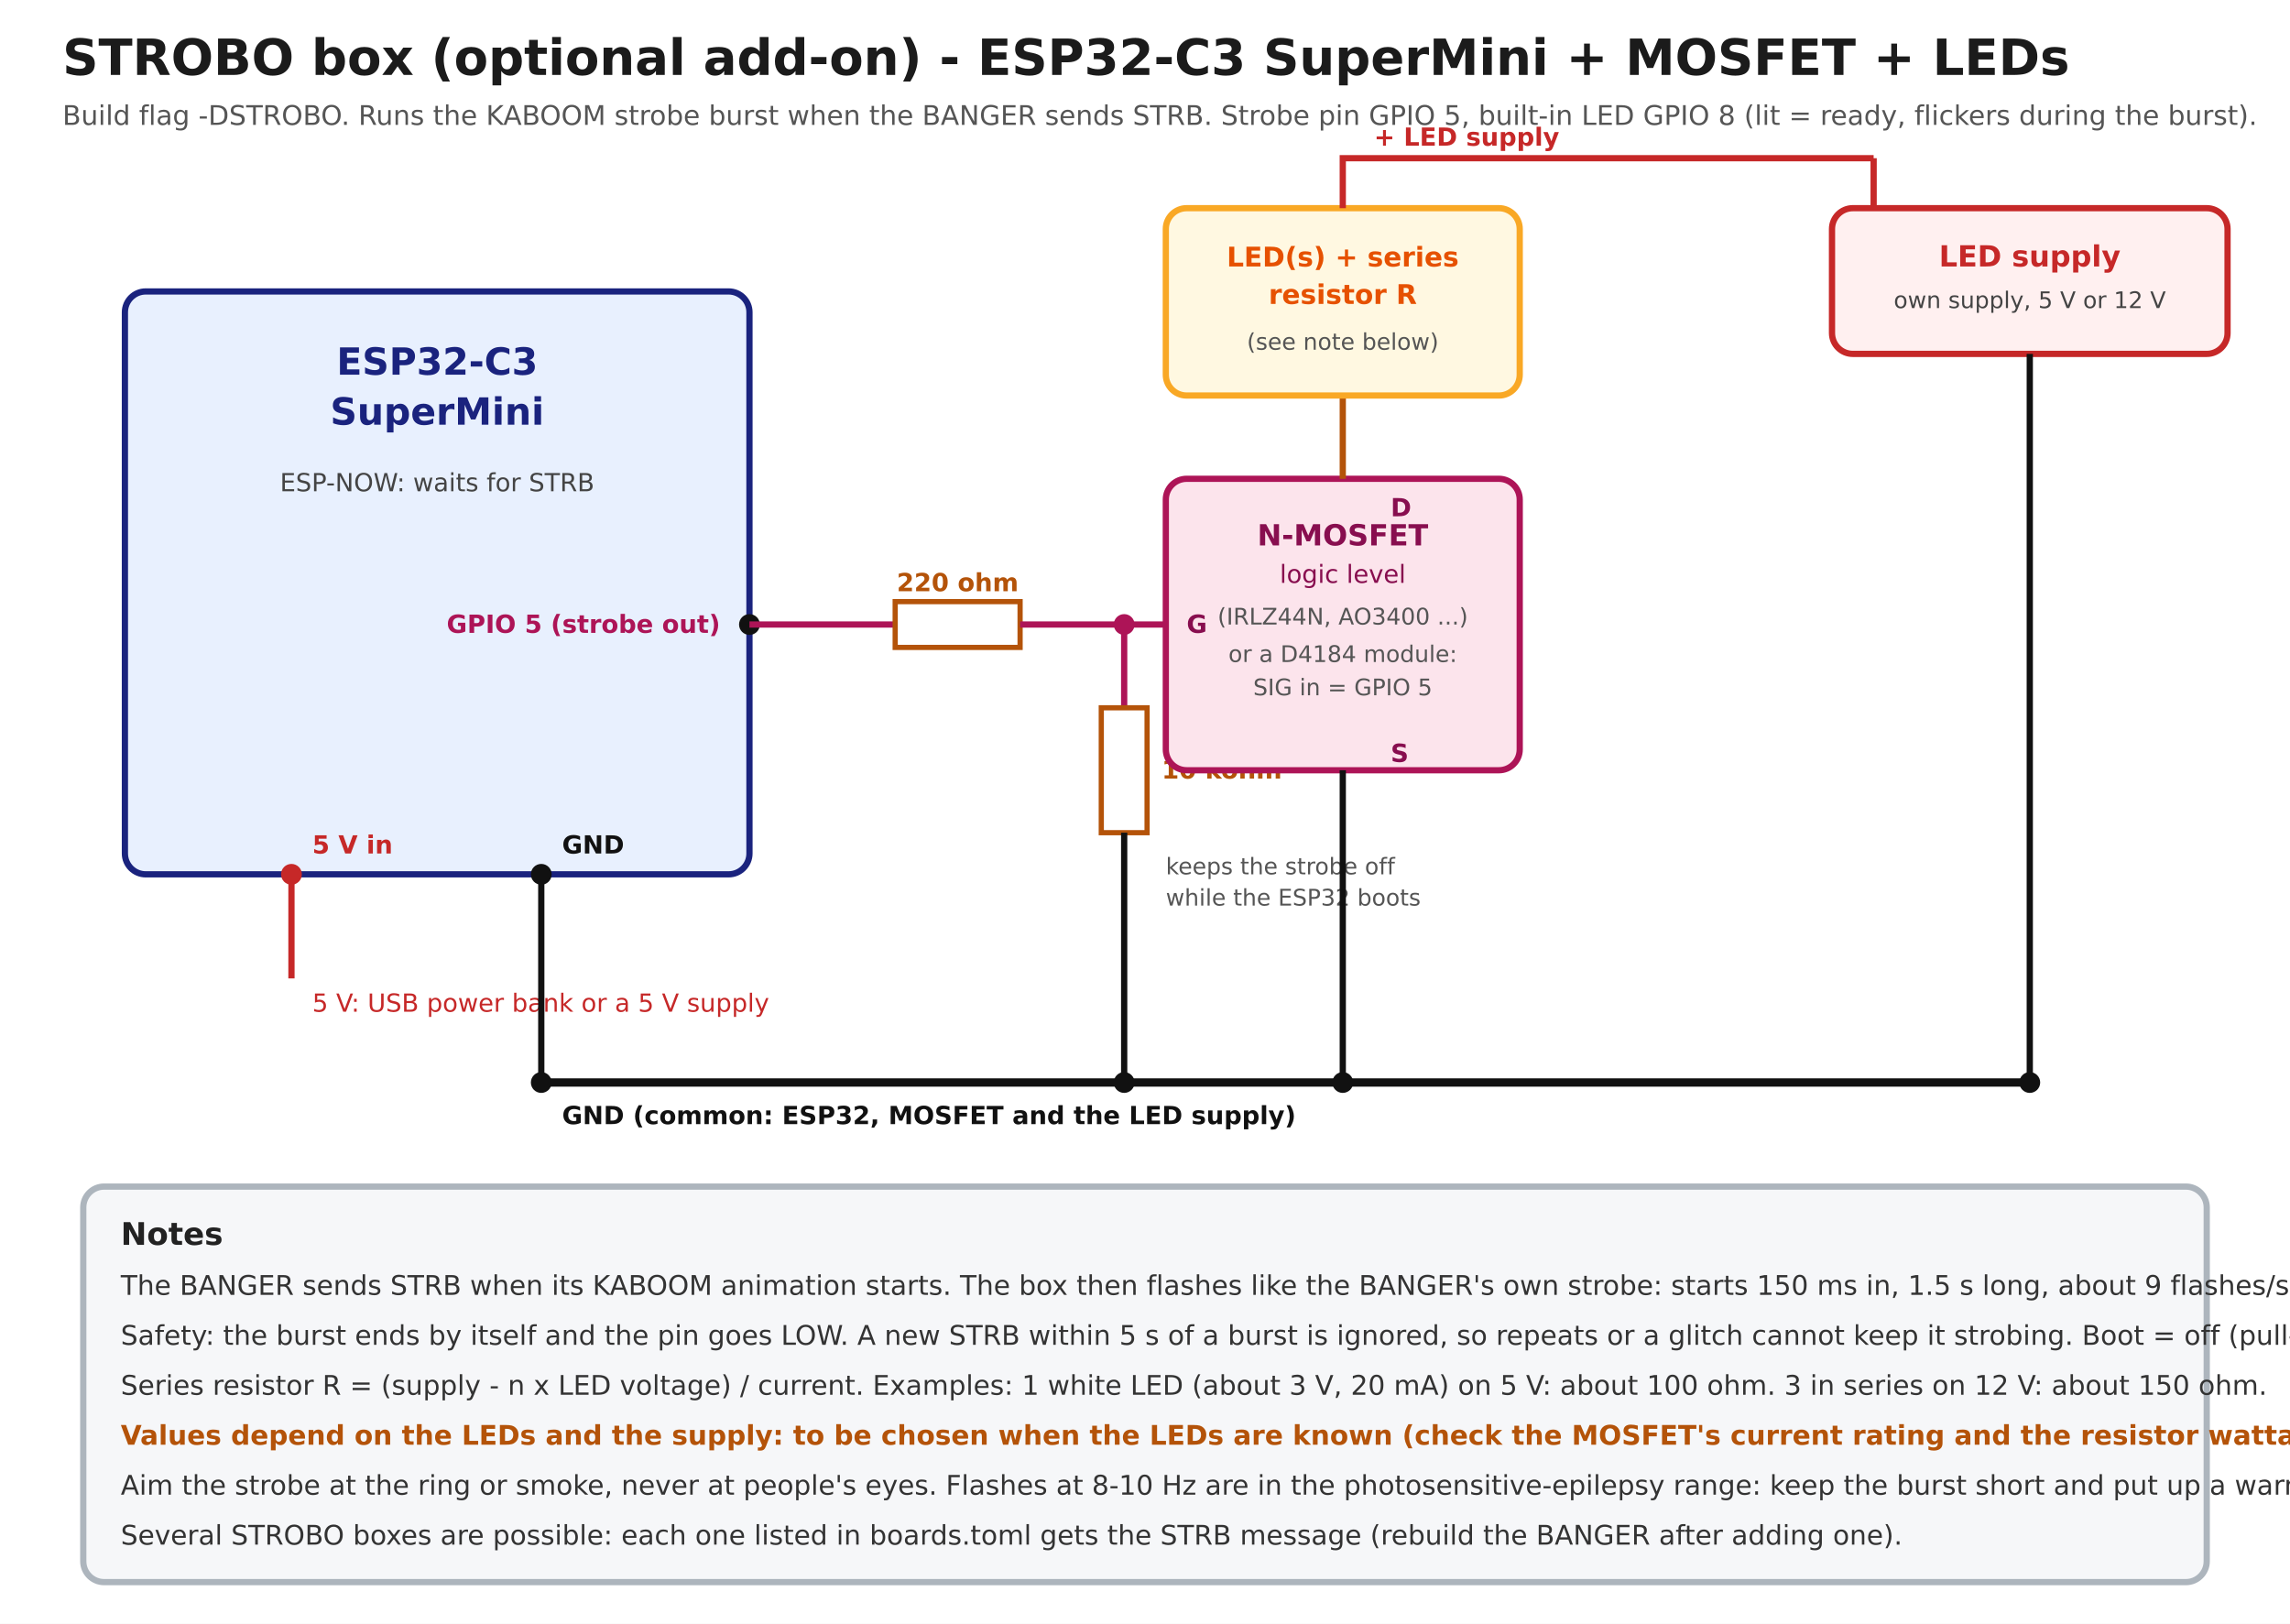
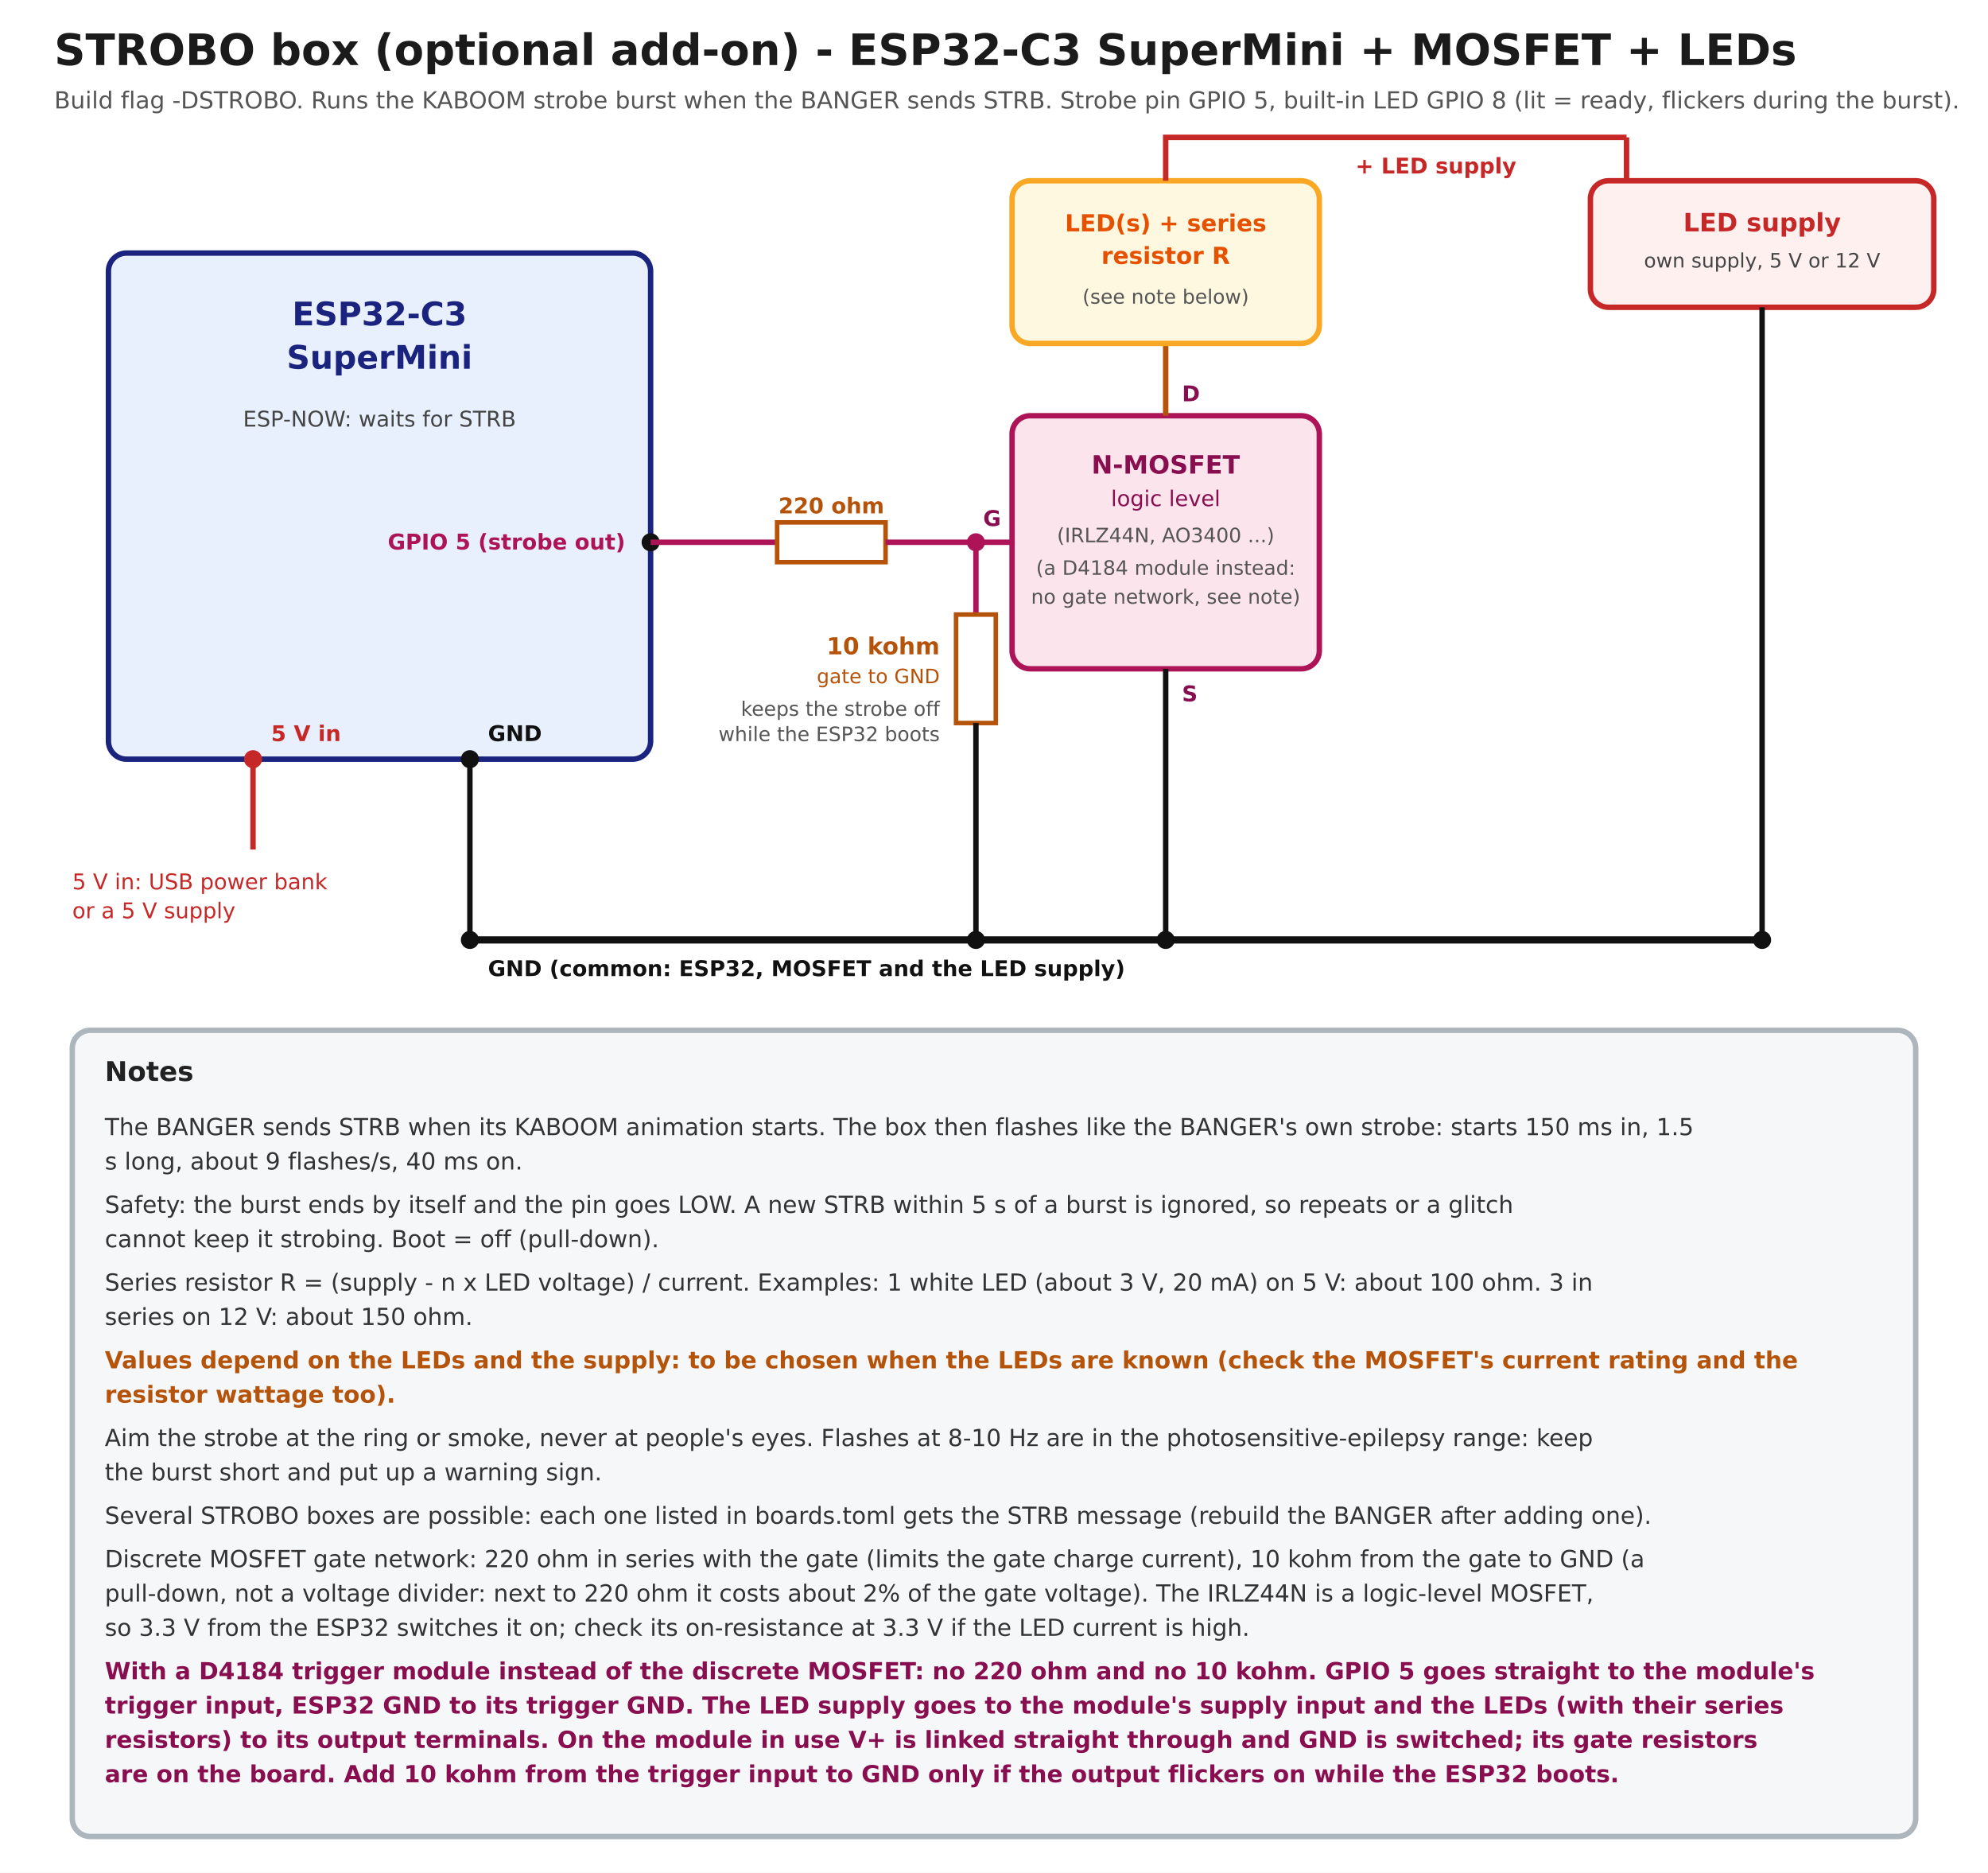
- <svg xmlns="http://www.w3.org/2000/svg" viewBox="0 0 1100 780" width="1100" height="780" font-family="DejaVu Sans, Helvetica, Arial, sans-serif">
-   <rect width="1100" height="780" fill="#ffffff" />
+ <svg xmlns="http://www.w3.org/2000/svg" viewBox="0 0 1100 1036" width="1100" height="1036" font-family="DejaVu Sans, Helvetica, Arial, sans-serif">
+   <rect width="1100" height="1036" fill="#ffffff" />
  <text x="30" y="36" font-size="24" font-weight="bold" fill="#1b1b1b" text-anchor="start">STROBO box (optional add-on) - ESP32-C3 SuperMini + MOSFET + LEDs</text>
  <text x="30" y="60" font-size="13" font-weight="normal" fill="#555" text-anchor="start">Build flag -DSTROBO. Runs the KABOOM strobe burst when the BANGER sends STRB. Strobe pin GPIO 5, built-in LED GPIO 8 (lit = ready, flickers during the burst).</text>
  <rect x="60" y="140" width="300" height="280" rx="10" fill="#e8f0fe" stroke="#1a237e" stroke-width="3" />
  <text x="210" y="180" font-size="18" font-weight="bold" fill="#1a237e" text-anchor="middle">ESP32-C3</text>
  <text x="210" y="204" font-size="18" font-weight="bold" fill="#1a237e" text-anchor="middle">SuperMini</text>
  <text x="210" y="236" font-size="12" font-weight="normal" fill="#444" text-anchor="middle">ESP-NOW: waits for STRB</text>
  <circle cx="360" cy="300" r="5" fill="#111" />
  <text x="346" y="304" font-size="12" font-weight="bold" fill="#ad1457" text-anchor="end">GPIO 5 (strobe out)</text>
  <circle cx="140" cy="420" r="5" fill="#c62828" />
  <text x="150" y="410" font-size="12" font-weight="bold" fill="#c62828" text-anchor="start">5 V in</text>
  <circle cx="260" cy="420" r="5" fill="#111" />
  <text x="270" y="410" font-size="12" font-weight="bold" fill="#111" text-anchor="start">GND</text>
  <polyline points="140,420 140,470" fill="none" stroke="#c62828" stroke-width="3" />
-   <text x="150" y="486" font-size="12" font-weight="normal" fill="#c62828" text-anchor="start">5 V: USB power bank or a 5 V supply</text>
+   <text x="40" y="492" font-size="12" font-weight="normal" fill="#c62828" text-anchor="start">5 V in: USB power bank</text>
+   <text x="40" y="508" font-size="12" font-weight="normal" fill="#c62828" text-anchor="start">or a 5 V supply</text>
  <polyline points="360,300 430,300" fill="none" stroke="#ad1457" stroke-width="3" />
  <rect x="430" y="289" width="60" height="22" fill="#fff" stroke="#b45309" stroke-width="2.5" />
  <text x="460" y="284" font-size="12" font-weight="bold" fill="#b45309" text-anchor="middle">220 ohm</text>
  <polyline points="490,300 560,300" fill="none" stroke="#ad1457" stroke-width="3" />
  <circle cx="540" cy="300" r="5" fill="#ad1457" />
  <polyline points="540,300 540,340" fill="none" stroke="#ad1457" stroke-width="3" />
  <rect x="529" y="340" width="22" height="60" fill="#fff" stroke="#b45309" stroke-width="2.5" />
-   <text x="558" y="374" font-size="12" font-weight="bold" fill="#b45309" text-anchor="start">10 kohm</text>
+   <text x="520" y="362" font-size="13" font-weight="bold" fill="#b45309" text-anchor="end">10 kohm</text>
+   <text x="520" y="378" font-size="11" font-weight="normal" fill="#b45309" text-anchor="end">gate to GND</text>
  <polyline points="540,400 540,520" fill="none" stroke="#111" stroke-width="3" />
-   <text x="560" y="420" font-size="11" font-weight="normal" fill="#555" text-anchor="start">keeps the strobe off</text>
-   <text x="560" y="435" font-size="11" font-weight="normal" fill="#555" text-anchor="start">while the ESP32 boots</text>
+   <text x="520" y="396" font-size="11" font-weight="normal" fill="#555" text-anchor="end">keeps the strobe off</text>
+   <text x="520" y="410" font-size="11" font-weight="normal" fill="#555" text-anchor="end">while the ESP32 boots</text>
  <rect x="560" y="230" width="170" height="140" rx="10" fill="#fce4ec" stroke="#ad1457" stroke-width="3" />
  <text x="645" y="262" font-size="14" font-weight="bold" fill="#880e4f" text-anchor="middle">N-MOSFET</text>
  <text x="645" y="280" font-size="12" font-weight="normal" fill="#880e4f" text-anchor="middle">logic level</text>
  <text x="645" y="300" font-size="11" font-weight="normal" fill="#555" text-anchor="middle">(IRLZ44N, AO3400 ...)</text>
-   <text x="645" y="318" font-size="11" font-weight="normal" fill="#555" text-anchor="middle">or a D4184 module:</text>
-   <text x="645" y="334" font-size="11" font-weight="normal" fill="#555" text-anchor="middle">SIG in = GPIO 5</text>
-   <text x="570" y="304" font-size="12" font-weight="bold" fill="#880e4f" text-anchor="start">G</text>
-   <text x="668" y="248" font-size="12" font-weight="bold" fill="#880e4f" text-anchor="start">D</text>
-   <text x="668" y="366" font-size="12" font-weight="bold" fill="#880e4f" text-anchor="start">S</text>
+   <text x="645" y="318" font-size="11" font-weight="normal" fill="#555" text-anchor="middle">(a D4184 module instead:</text>
+   <text x="645" y="334" font-size="11" font-weight="normal" fill="#555" text-anchor="middle">no gate network, see note)</text>
+   <text x="544" y="291" font-size="12" font-weight="bold" fill="#880e4f" text-anchor="start">G</text>
+   <text x="654" y="222" font-size="12" font-weight="bold" fill="#880e4f" text-anchor="start">D</text>
+   <text x="654" y="388" font-size="12" font-weight="bold" fill="#880e4f" text-anchor="start">S</text>
  <polyline points="645,370 645,520" fill="none" stroke="#111" stroke-width="3" />
  <polyline points="645,230 645,190" fill="none" stroke="#b45309" stroke-width="3" />
  <rect x="560" y="100" width="170" height="90" rx="10" fill="#fff8e1" stroke="#f9a825" stroke-width="3" />
  <text x="645" y="128" font-size="13" font-weight="bold" fill="#e65100" text-anchor="middle">LED(s) + series</text>
  <text x="645" y="146" font-size="13" font-weight="bold" fill="#e65100" text-anchor="middle">resistor R</text>
  <text x="645" y="168" font-size="11" font-weight="normal" fill="#555" text-anchor="middle">(see note below)</text>
  <polyline points="645,100 645,76 900,76" fill="none" stroke="#c62828" stroke-width="3" />
-   <text x="660" y="70" font-size="12" font-weight="bold" fill="#c62828" text-anchor="start">+ LED supply</text>
+   <text x="750" y="96" font-size="12" font-weight="bold" fill="#c62828" text-anchor="start">+ LED supply</text>
  <rect x="880" y="100" width="190" height="70" rx="10" fill="#fff0f0" stroke="#c62828" stroke-width="3" />
  <text x="975" y="128" font-size="14" font-weight="bold" fill="#c62828" text-anchor="middle">LED supply</text>
  <text x="975" y="148" font-size="11" font-weight="normal" fill="#444" text-anchor="middle">own supply, 5 V or 12 V</text>
  <polyline points="900,76 900,100" fill="none" stroke="#c62828" stroke-width="3" />
  <polyline points="975,170 975,520" fill="none" stroke="#111" stroke-width="3" />
  <polyline points="260,520 975,520" fill="none" stroke="#111" stroke-width="4" />
  <polyline points="260,420 260,520" fill="none" stroke="#111" stroke-width="3" />
  <circle cx="260" cy="520" r="5" fill="#111" />
  <circle cx="540" cy="520" r="5" fill="#111" />
  <circle cx="645" cy="520" r="5" fill="#111" />
  <circle cx="975" cy="520" r="5" fill="#111" />
  <text x="270" y="540" font-size="12" font-weight="bold" fill="#111" text-anchor="start">GND (common: ESP32, MOSFET and the LED supply)</text>
-   <rect x="40" y="570" width="1020" height="190" rx="10" fill="#f6f7f9" stroke="#adb5bd" stroke-width="3" />
+   <rect x="40" y="570" width="1020" height="446" rx="10" fill="#f6f7f9" stroke="#adb5bd" stroke-width="3" />
  <text x="58" y="598" font-size="15" font-weight="bold" fill="#222" text-anchor="start">Notes</text>
-   <text x="58" y="622" font-size="13" font-weight="normal" fill="#333" text-anchor="start">The BANGER sends STRB when its KABOOM animation starts. The box then flashes like the BANGER's own strobe: starts 150 ms in, 1.5 s long, about 9 flashes/s, 40 ms on.</text>
-   <text x="58" y="646" font-size="13" font-weight="normal" fill="#333" text-anchor="start">Safety: the burst ends by itself and the pin goes LOW. A new STRB within 5 s of a burst is ignored, so repeats or a glitch cannot keep it strobing. Boot = off (pull-down).</text>
-   <text x="58" y="670" font-size="13" font-weight="normal" fill="#333" text-anchor="start">Series resistor R = (supply - n x LED voltage) / current. Examples: 1 white LED (about 3 V, 20 mA) on 5 V: about 100 ohm. 3 in series on 12 V: about 150 ohm.</text>
-   <text x="58" y="694" font-size="13" font-weight="bold" fill="#b45309" text-anchor="start">Values depend on the LEDs and the supply: to be chosen when the LEDs are known (check the MOSFET's current rating and the resistor wattage too).</text>
-   <text x="58" y="718" font-size="13" font-weight="normal" fill="#333" text-anchor="start">Aim the strobe at the ring or smoke, never at people's eyes. Flashes at 8-10 Hz are in the photosensitive-epilepsy range: keep the burst short and put up a warning sign.</text>
-   <text x="58" y="742" font-size="13" font-weight="normal" fill="#333" text-anchor="start">Several STROBO boxes are possible: each one listed in boards.toml gets the STRB message (rebuild the BANGER after adding one).</text>
+   <text x="58" y="628" font-size="13" font-weight="normal" fill="#333" text-anchor="start">The BANGER sends STRB when its KABOOM animation starts. The box then flashes like the BANGER's own strobe: starts 150 ms in, 1.5</text>
+   <text x="58" y="647" font-size="13" font-weight="normal" fill="#333" text-anchor="start">s long, about 9 flashes/s, 40 ms on.</text>
+   <text x="58" y="671" font-size="13" font-weight="normal" fill="#333" text-anchor="start">Safety: the burst ends by itself and the pin goes LOW. A new STRB within 5 s of a burst is ignored, so repeats or a glitch</text>
+   <text x="58" y="690" font-size="13" font-weight="normal" fill="#333" text-anchor="start">cannot keep it strobing. Boot = off (pull-down).</text>
+   <text x="58" y="714" font-size="13" font-weight="normal" fill="#333" text-anchor="start">Series resistor R = (supply - n x LED voltage) / current. Examples: 1 white LED (about 3 V, 20 mA) on 5 V: about 100 ohm. 3 in</text>
+   <text x="58" y="733" font-size="13" font-weight="normal" fill="#333" text-anchor="start">series on 12 V: about 150 ohm.</text>
+   <text x="58" y="757" font-size="13" font-weight="bold" fill="#b45309" text-anchor="start">Values depend on the LEDs and the supply: to be chosen when the LEDs are known (check the MOSFET's current rating and the</text>
+   <text x="58" y="776" font-size="13" font-weight="bold" fill="#b45309" text-anchor="start">resistor wattage too).</text>
+   <text x="58" y="800" font-size="13" font-weight="normal" fill="#333" text-anchor="start">Aim the strobe at the ring or smoke, never at people's eyes. Flashes at 8-10 Hz are in the photosensitive-epilepsy range: keep</text>
+   <text x="58" y="819" font-size="13" font-weight="normal" fill="#333" text-anchor="start">the burst short and put up a warning sign.</text>
+   <text x="58" y="843" font-size="13" font-weight="normal" fill="#333" text-anchor="start">Several STROBO boxes are possible: each one listed in boards.toml gets the STRB message (rebuild the BANGER after adding one).</text>
+   <text x="58" y="867" font-size="13" font-weight="normal" fill="#333" text-anchor="start">Discrete MOSFET gate network: 220 ohm in series with the gate (limits the gate charge current), 10 kohm from the gate to GND (a</text>
+   <text x="58" y="886" font-size="13" font-weight="normal" fill="#333" text-anchor="start">pull-down, not a voltage divider: next to 220 ohm it costs about 2% of the gate voltage). The IRLZ44N is a logic-level MOSFET,</text>
+   <text x="58" y="905" font-size="13" font-weight="normal" fill="#333" text-anchor="start">so 3.3 V from the ESP32 switches it on; check its on-resistance at 3.3 V if the LED current is high.</text>
+   <text x="58" y="929" font-size="13" font-weight="bold" fill="#880e4f" text-anchor="start">With a D4184 trigger module instead of the discrete MOSFET: no 220 ohm and no 10 kohm. GPIO 5 goes straight to the module's</text>
+   <text x="58" y="948" font-size="13" font-weight="bold" fill="#880e4f" text-anchor="start">trigger input, ESP32 GND to its trigger GND. The LED supply goes to the module's supply input and the LEDs (with their series</text>
+   <text x="58" y="967" font-size="13" font-weight="bold" fill="#880e4f" text-anchor="start">resistors) to its output terminals. On the module in use V+ is linked straight through and GND is switched; its gate resistors</text>
+   <text x="58" y="986" font-size="13" font-weight="bold" fill="#880e4f" text-anchor="start">are on the board. Add 10 kohm from the trigger input to GND only if the output flickers on while the ESP32 boots.</text>
</svg>
